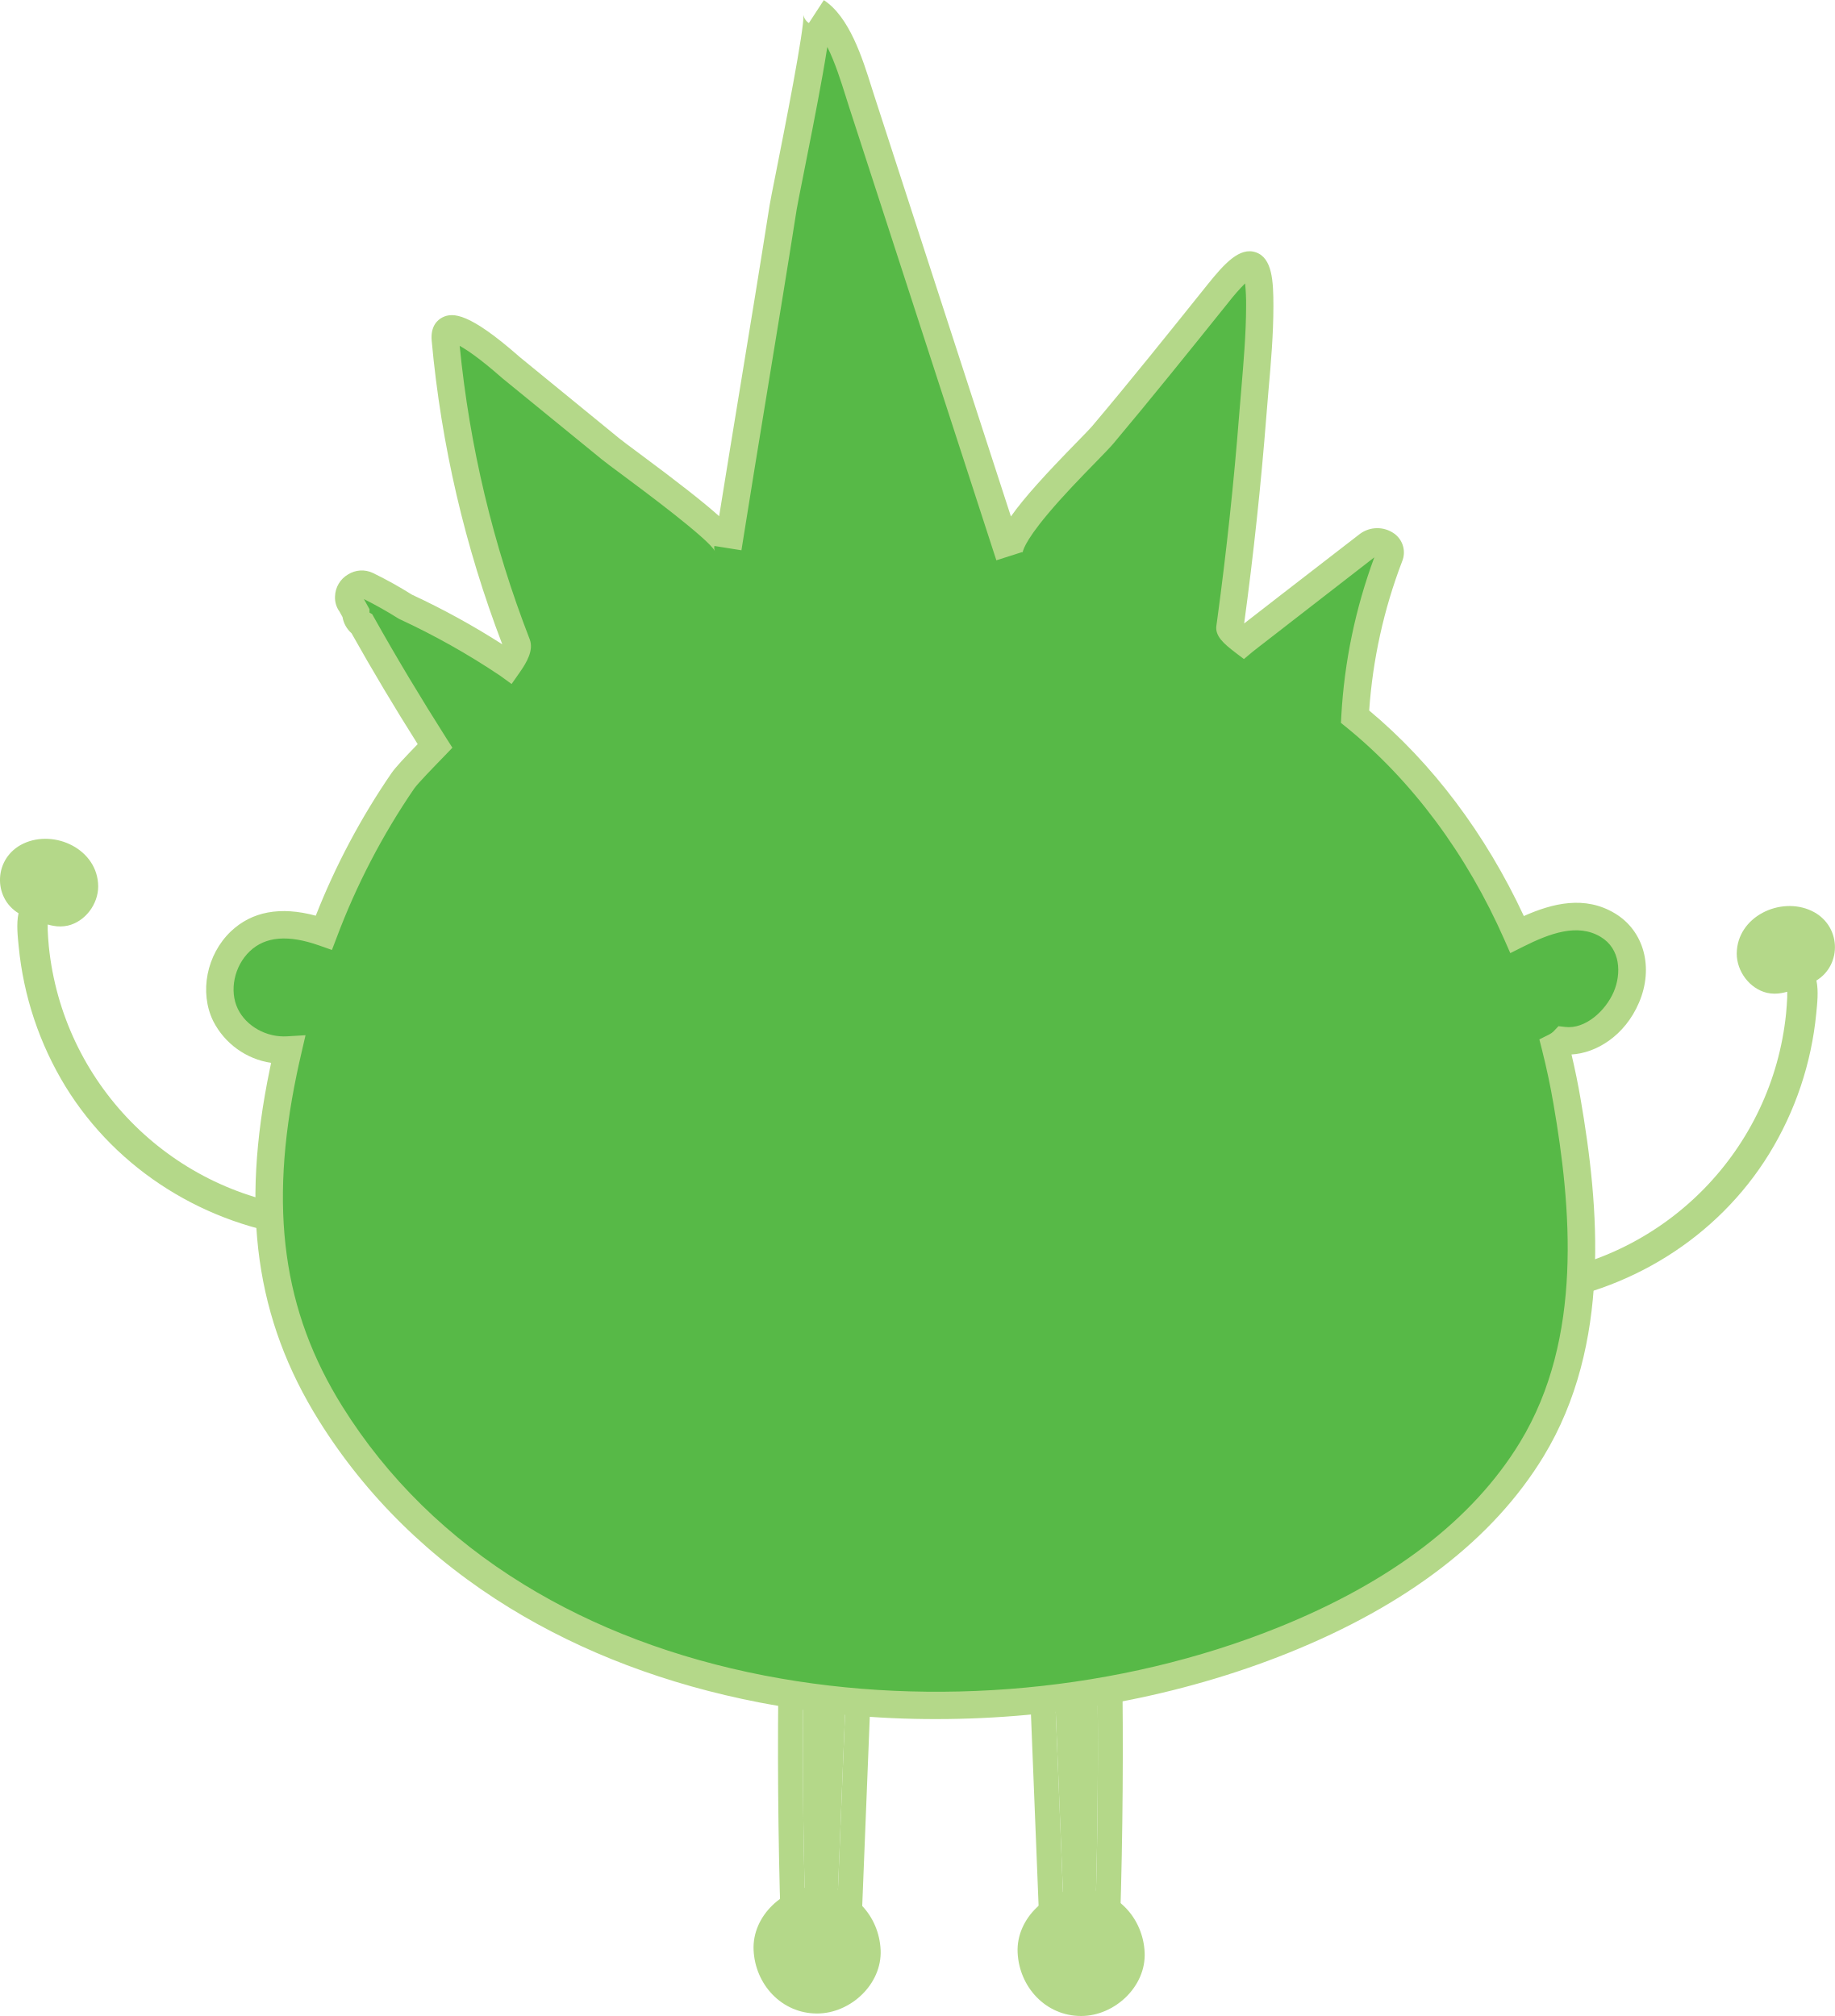
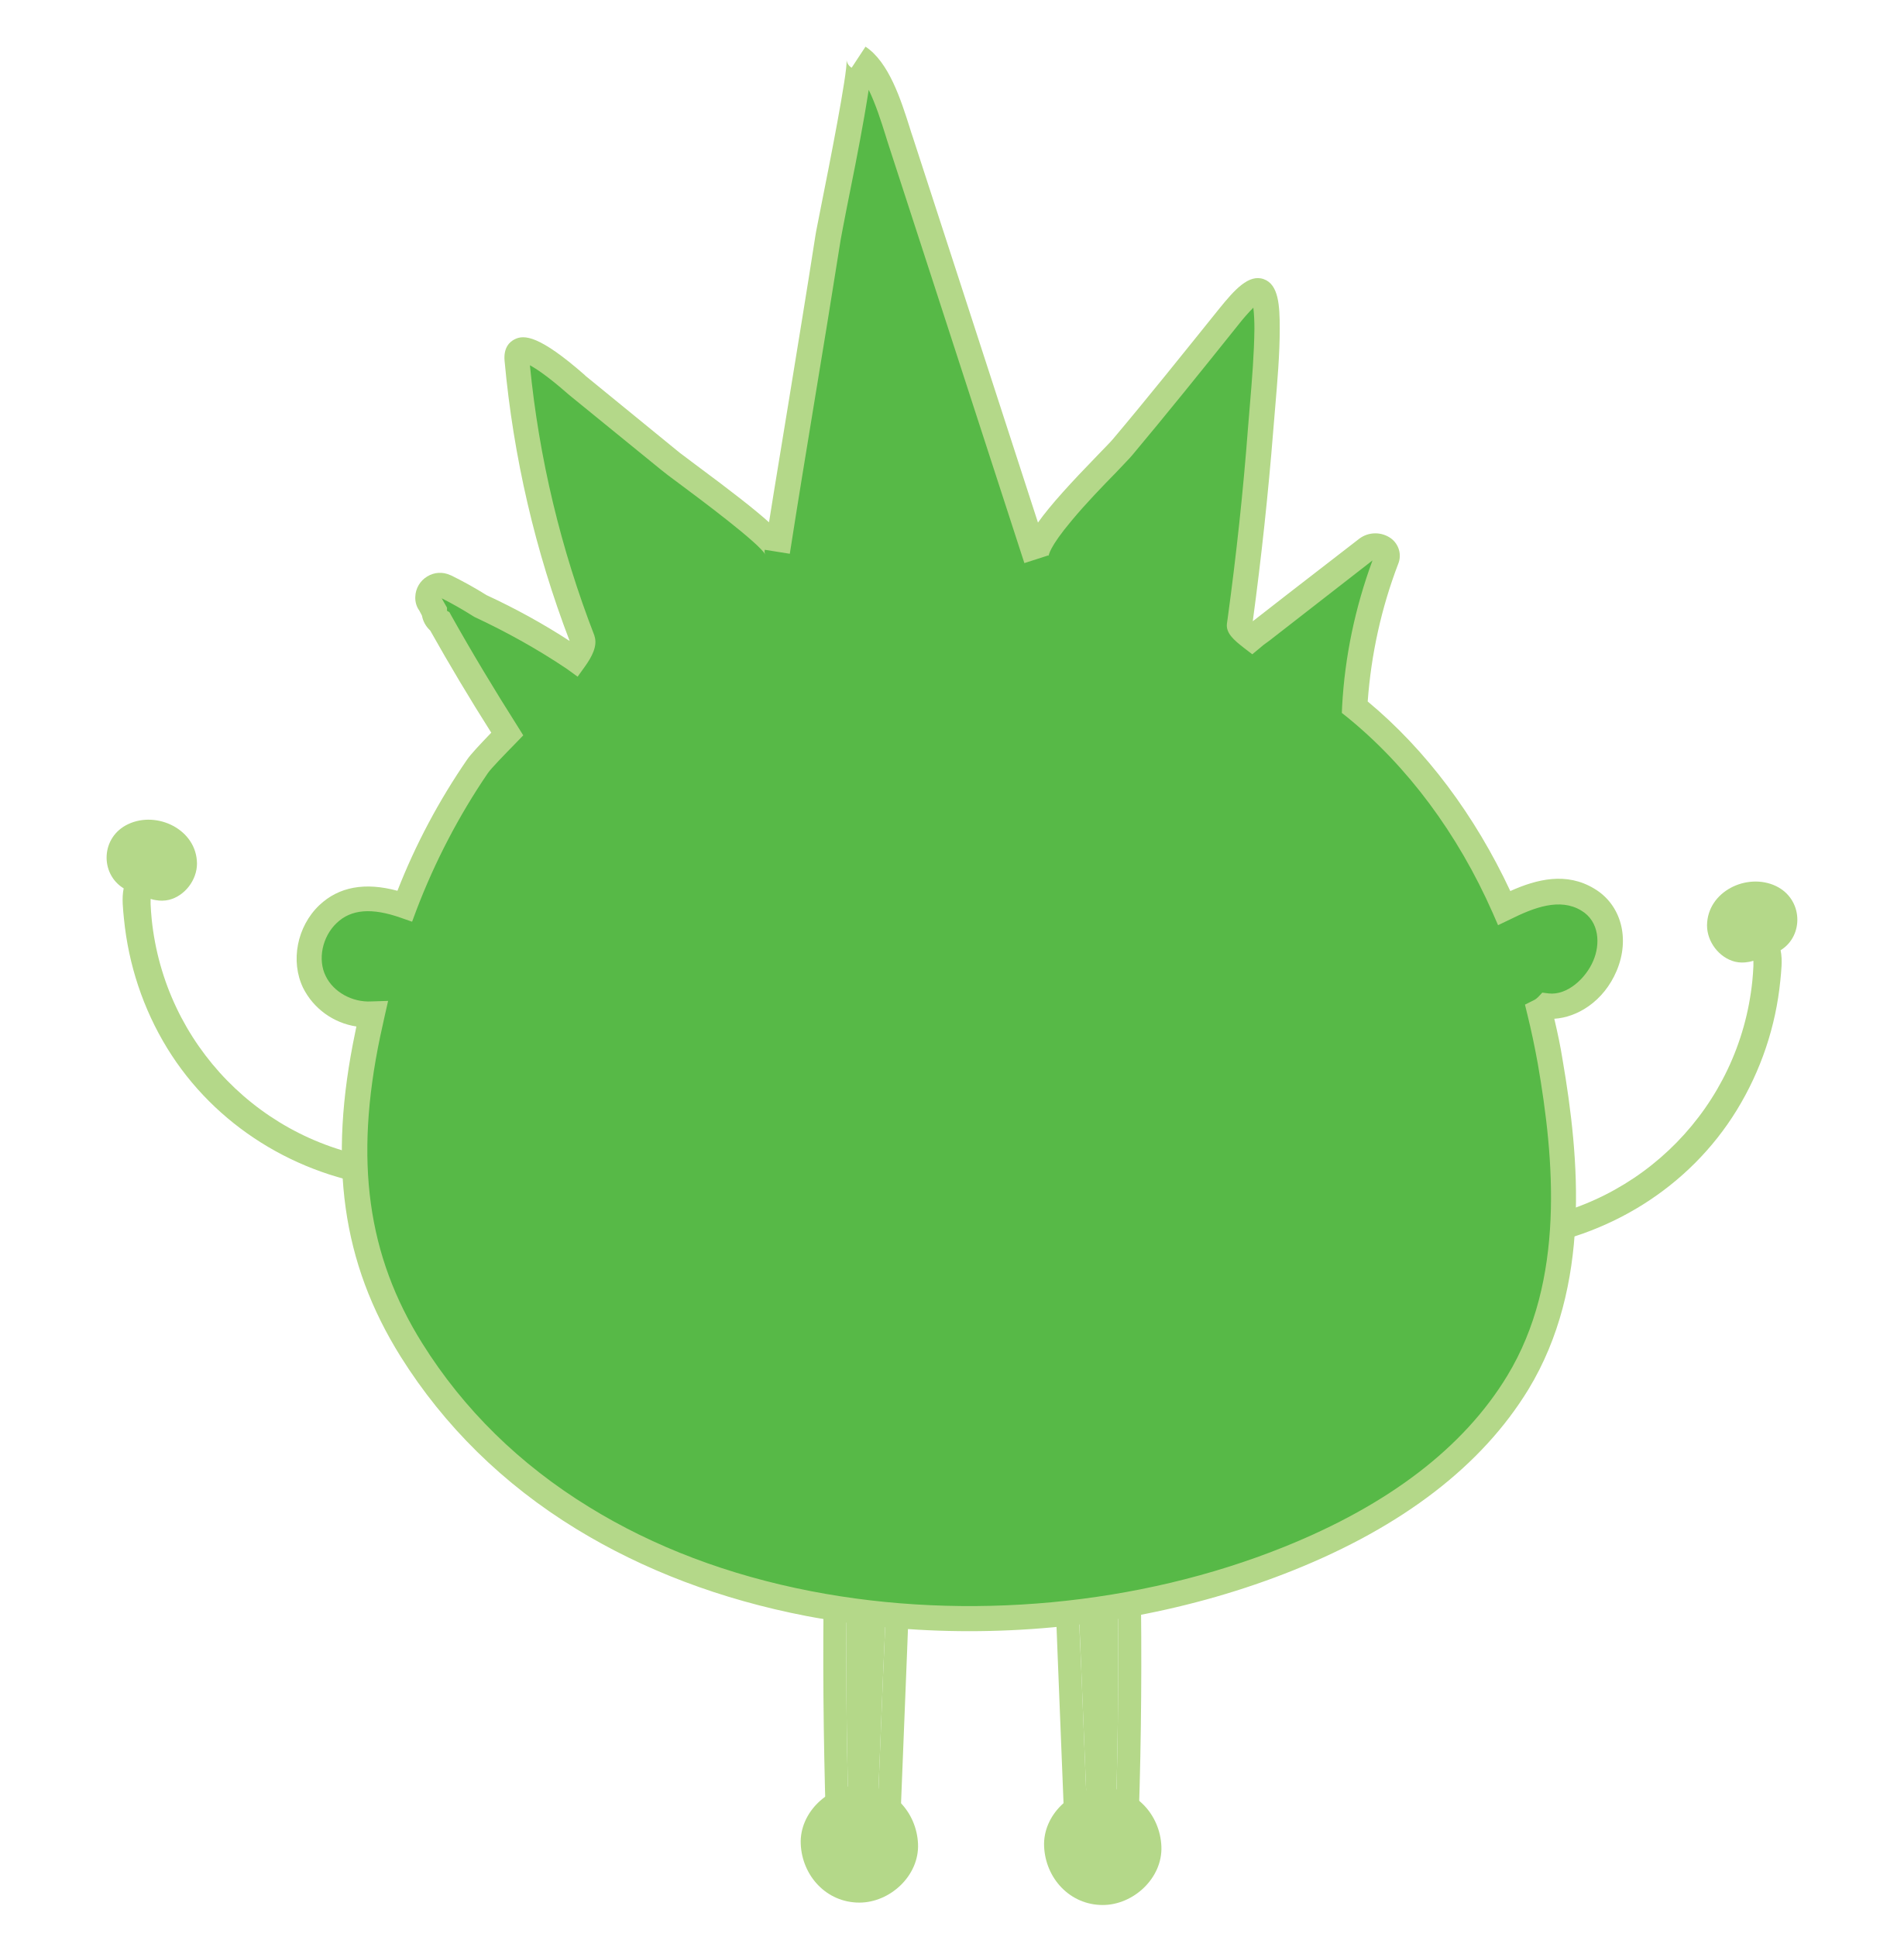
- <svg xmlns="http://www.w3.org/2000/svg" viewBox="0 0 736.66 809.55">
-   <defs>
-     <style>.cls-1{fill:#b4d889;}.cls-2{fill:#57b947;}</style>
-   </defs>
-   <g id="Layer_2" data-name="Layer 2">
-     <g id="Layer_1-2" data-name="Layer 1">
-       <path class="cls-1" d="M727.24,365.74c-12.51-5.87-29.88,2.31-30,17.19,0,7.13,5.17,14.11,12.17,15.76a14.59,14.59,0,0,0,5.85.08c.69-.12,1.36-.29,2-.46l.25-.05c0,.88,0,1.8,0,2.19q-.15,3.29-.46,6.56a117.76,117.76,0,0,1-102.48,104.9c-7.57.93-7.66,12.94,0,12,39.2-4.86,74.88-26.77,95.69-60.58A131.93,131.93,0,0,0,729.16,407c.37-3.83,1-9,.07-13.27C739.65,387.39,739.24,371.37,727.24,365.74Z" />
-       <path class="cls-1" d="M9.42,338.74c12.51-5.87,29.89,2.31,30,17.19,0,7.13-5.17,14.11-12.17,15.76a14.59,14.59,0,0,1-5.85.08c-.69-.11-1.36-.29-2-.46l-.25-.05c0,.88,0,1.8,0,2.19q.14,3.29.45,6.56A117.8,117.8,0,0,0,122,484.91c7.57.93,7.66,12.95,0,12-39.19-4.85-74.88-26.76-95.69-60.58A132.2,132.2,0,0,1,7.5,380c-.37-3.83-1-9-.06-13.27C-3,360.39-2.57,344.38,9.42,338.74Z" />
-       <g id="_Group_" data-name="&lt;Group&gt;">
-         <path class="cls-1" d="M450.48,666.09q.84,52.68-.79,105.36a5.09,5.09,0,0,1-5,5l-22.48,0a5.09,5.09,0,0,1-5-5l-2.91-72.83-.72-18c-.18-4.44-1-9.54,1.88-13.34,2.64-3.47,6.9-4,10.91-4.72l18-3.06C448.61,658.77,451.23,663,450.48,666.09ZM439.83,766.44q1.38-48.09.71-96.2l-8.68,1.48c-2,.34-5.07.29-6.9,1.19-2.19,1.09-1.59,2.2-1.5,4.72.37,10.31.83,20.62,1.24,30.93L427,766.42Z" />
-         <path class="cls-1" d="M440.54,670.24q.66,48.1-.71,96.2l-12.82,0-2.31-57.86c-.41-10.31-.87-20.62-1.24-30.93-.09-2.52-.69-3.63,1.5-4.72,1.83-.9,4.88-.85,6.9-1.19Z" />
-         <path class="cls-1" d="M347.64,667.78c2.89,3.8,2.06,8.9,1.88,13.34l-.72,18-2.91,72.83a5.09,5.09,0,0,1-5,5l-22.48,0a5.09,5.09,0,0,1-5-5q-1.62-52.66-.79-105.36c-.74-3.12,1.87-7.32,6.14-6.59l18,3.06C340.75,663.74,345,664.31,347.64,667.78Zm-8,10.35c.09-2.52.69-3.63-1.5-4.72-1.83-.9-4.88-.85-6.9-1.19l-8.68-1.48q-.66,48.1.71,96.2l12.82,0,2.31-57.86C338.82,698.75,339.27,688.44,339.64,678.13Z" />
-         <path class="cls-1" d="M338.14,673.41c2.19,1.09,1.59,2.2,1.5,4.72-.37,10.31-.82,20.62-1.24,30.93l-2.31,57.86-12.82,0q-1.38-48.09-.71-96.2l8.68,1.48C333.26,672.56,336.31,672.51,338.14,673.41Z" />
+ <svg xmlns="http://www.w3.org/2000/svg" version="1.1" id="Layer_1" x="0px" y="0px" viewBox="0 0 714.2 726.5" style="enable-background:new 0 0 714.2 726.5;" xml:space="preserve">
+   <style type="text/css">
+ 	.st0{fill:#B4D889;}
+ 	.st1{fill:#57B947;}
+ </style>
+   <g id="Layer_2_1_">
+     <g id="Layer_1-2">
+       <path class="st0" d="M666.2,332.3c-10.8-5.1-25.7,2-25.8,14.8c0,6.1,4.5,12.1,10.5,13.6c1.7,0.4,3.4,0.4,5,0.1    c0.6-0.1,1.2-0.2,1.7-0.4l0.2,0c0,0.8,0,1.5,0,1.9c-0.1,1.9-0.2,3.8-0.4,5.6c-4.8,47-41.4,84.4-88.2,90.3    c-6.5,0.8-6.6,11.1,0,10.3c33.8-4.2,64.5-23,82.4-52.2c9-14.7,14.6-31.3,16.3-48.5c0.3-3.3,0.9-7.7,0.1-11.4    C676.8,351,676.5,337.2,666.2,332.3z" />
+       <path class="st0" d="M48.1,309.1c10.8-5.1,25.7,2,25.8,14.8c0,6.1-4.5,12.1-10.5,13.6c-1.7,0.4-3.4,0.4-5,0.1    c-0.6-0.1-1.2-0.2-1.7-0.4l-0.2,0c0,0.8,0,1.5,0,1.9c0.1,1.9,0.2,3.8,0.4,5.6c4.8,47,41.3,84.4,88.2,90.3c6.5,0.8,6.6,11.2,0,10.3    c-33.7-4.2-64.5-23-82.4-52.2c-9-14.7-14.5-31.3-16.2-48.5c-0.3-3.3-0.9-7.7-0.1-11.4C37.4,327.7,37.8,313.9,48.1,309.1z" />
+       <g id="_Group_">
+         <path class="st0" d="M427.9,590.9c0.5,30.2,0.3,60.5-0.7,90.7c0,2.4-1.9,4.3-4.3,4.3h-19.4c-2.4,0-4.3-1.9-4.3-4.3l-2.5-62.7     l-0.6-15.5c-0.2-3.8-0.9-8.2,1.6-11.5c2.3-3,5.9-3.4,9.4-4.1l15.5-2.6C426.2,584.6,428.5,588.3,427.9,590.9z M418.7,677.3     c0.8-27.6,1-55.2,0.6-82.8l-7.5,1.3c-1.7,0.3-4.4,0.2-5.9,1c-1.9,0.9-1.4,1.9-1.3,4.1c0.3,8.9,0.7,17.8,1.1,26.6l2,49.8     L418.7,677.3z" />
+         <path class="st0" d="M419.3,594.5c0.4,27.6,0.2,55.2-0.6,82.8h-11l-2-49.8c-0.4-8.9-0.7-17.8-1.1-26.6c-0.1-2.2-0.6-3.1,1.3-4.1     c1.6-0.8,4.2-0.7,5.9-1L419.3,594.5z" />
+         <path class="st0" d="M339.3,592.4c2.5,3.3,1.8,7.7,1.6,11.5l-0.6,15.5l-2.5,62.7c0,2.4-1.9,4.3-4.3,4.3h-19.4     c-2.4,0-4.3-1.9-4.3-4.3c-0.9-30.2-1.2-60.5-0.7-90.7c-0.6-2.7,1.6-6.3,5.3-5.7l15.5,2.6C333.4,588.9,337,589.4,339.3,592.4z      M332.4,601.3c0.1-2.2,0.6-3.1-1.3-4.1c-1.6-0.8-4.2-0.7-5.9-1l-7.5-1.3c-0.4,27.6-0.2,55.2,0.6,82.8h11l2-49.8     C331.7,619.1,332.1,610.2,332.4,601.3z" />
+         <path class="st0" d="M331.1,597.2c1.9,0.9,1.4,1.9,1.3,4.1c-0.3,8.9-0.7,17.8-1.1,26.6l-2,49.8h-11c-0.8-27.6-1-55.2-0.6-82.8     l7.5,1.3C326.9,596.5,329.6,596.5,331.1,597.2z" />
      </g>
-       <path class="cls-2" d="M645.44,371.48c-11.81-7.1-25.2-1.88-36.41,3.73-15-34.1-36.86-64.57-65.06-87.44a213.41,213.41,0,0,1,13.72-64.2c2-5.25-4.94-7.52-8.36-4.86l-31.16,24.18-14.8,11.49c-1.4,1.09-2.81,2.13-4.12,3.23-3.45-2.64-5.61-4.67-5.47-5.59s.24-1.66.35-2.49q5.63-41.39,8.88-83.09c1.13-14.4,2.73-29.08,2.76-43.53,0-20.81-3.82-21.28-16.79-5.07-14.58,18.22-30.62,38.23-46.21,56.71-5.55,6.59-40.66,39.14-37.53,48.77Q375.62,132.2,346.05,41C342.37,29.73,337.46,11,327.76,4.6c2.59,1.7-12.31,72-13.35,78.64-7.18,45.67-15,91.23-22.18,136.87.87-5.42-41.05-34.92-47.14-39.89l-39.9-32.56c-1.26-1-27.65-25.1-26.4-11.3a453.87,453.87,0,0,0,28.75,122.37c.57,1.56-.83,4.49-3.45,8.22l-.13-.1a298.72,298.72,0,0,0-41.2-23.19,159.4,159.4,0,0,0-15.18-8.47l-.23-.1c-3.06-1.62-7.37,1-7.35,4.61a4,4,0,0,0,.92,2.89c.64,1.18,1.3,2.35,2,3.52a5.43,5.43,0,0,0,2.49,4.5q13.94,24.9,29.3,48.94c-6.19,6.36-11.27,11.62-13,14-12.85,18.46-23.37,39.24-31.68,60.92-11.3-4-24.1-5.47-33.54,3.5-7.76,7.38-10.71,19.79-6,29.56,4.5,9.25,15,14.71,25.1,14.08-.67,2.86-1.3,5.73-1.9,8.59-10.27,49.43-8.06,94.09,19.07,137.47,77,123.2,257.21,141.24,382.28,91,39-15.68,77.55-40,99.87-76.64,25.38-41.69,22.12-93.65,14.13-139.89q-1.89-11-4.63-21.82a12.16,12.16,0,0,0,3.33-2.45c10.9,1.28,21.13-8,25.15-17.48C657.29,390.15,655.59,377.59,645.44,371.48Z" />
-       <path class="cls-1" d="M375.89,690.32a373.73,373.73,0,0,1-71-6.67c-37.29-7.23-71-20-100.32-38-31.79-19.54-57.51-44.78-76.42-75-25.54-40.84-31.65-84.49-19.79-141.51.15-.77.32-1.54.49-2.33A31.34,31.34,0,0,1,85.58,410c-5.63-11.57-2.64-26.69,7.12-36,8.44-8,19.89-10.13,34.07-6.29a287.05,287.05,0,0,1,30.42-57.28c1.6-2.31,5.21-6.16,10.5-11.62-9.26-14.64-18.18-29.59-26.56-44.52a11.17,11.17,0,0,1-3.62-6.51l-.15-.27-1.06-1.92a9.52,9.52,0,0,1-1.8-6.09,10.53,10.53,0,0,1,5.22-8.82,10.32,10.32,0,0,1,9.95-.61l.33.16a165,165,0,0,1,15.39,8.57,305.62,305.62,0,0,1,36.26,19.93,457,457,0,0,1-28.34-121.9c-.54-6,2.47-8.43,4.3-9.37,4.23-2.15,10.86-1.76,30.57,15.49l.51.45L248.57,176c1.2,1,4.13,3.15,7.83,5.91,16.18,12,26.2,19.89,32.31,25.37,2.84-17.67,5.75-35.43,8.59-52.71,3.88-23.64,7.89-48.08,11.67-72.14.27-1.69,1.23-6.52,2.69-13.84C314.77,52.91,323,11.39,322.55,6a4.9,4.9,0,0,0,2.19,3.25h0l6-9.2h0C341,6.74,346.22,23.26,350,35.33c.45,1.41.87,2.76,1.28,4l19.94,61.42q17.31,53.33,34.63,106.64c5.42-7.7,14.26-17.32,26.23-29.58,2.93-3,5.45-5.59,6.49-6.81,15-17.77,30.36-36.92,46.12-56.61,6.81-8.5,13-15.35,19.54-13.05s7,11.51,7,21.57c0,11.41-1,23-2,34.17-.28,3.27-.56,6.53-.81,9.78-2.18,27.81-5.18,55.87-8.92,83.4,0,0,0,.06,0,.09l15.23-11.82L546,214.36a11.72,11.72,0,0,1,13.75-.08,9.35,9.35,0,0,1,3.12,11.25,207.77,207.77,0,0,0-13.19,59.78c25.38,21.19,46.74,49.59,62.09,82.54,11.59-5.17,24.5-8.33,36.55-1.08h0c11.69,7,15.68,21.75,9.71,35.78-5.74,13.5-17.31,20.34-27.12,20.89,1.4,5.93,2.62,11.89,3.63,17.77C642,484.48,647,539.92,619.65,584.9,599.48,618,565,644.55,517.13,663.79,473.58,681.29,424.51,690.32,375.89,690.32ZM122.66,415.7,121,422.89c-.72,3.08-1.33,5.84-1.87,8.46-11.23,54-5.58,95.19,18.34,133.45,18,28.8,42.53,52.85,72.86,71.48C238.46,653.57,271,665.87,307,672.85,374.77,686,449.87,679,513,653.58c45.61-18.33,78.32-43.37,97.22-74.41,25.49-41.85,20.56-94.71,13.41-136.09-1.22-7.09-2.75-14.29-4.54-21.41L618,417.38l4-2a6.62,6.62,0,0,0,1.79-1.31l1.89-2,2.75.32c8,.94,16.17-6.46,19.45-14.17,3.08-7.24,2.75-17.22-5.26-22-9.28-5.58-20.44-1.41-31.12,3.93l-5.17,2.59L604,377.43c-15.2-34.51-37.15-64-63.48-85.39l-2.18-1.76.15-2.81a218.46,218.46,0,0,1,13.25-63.66l-45,34.91-1.24.95c-1,.75-1.89,1.45-2.74,2.16l-3.37,2.82L495.9,262c-4.65-3.56-8.17-6.62-7.56-10.76.12-.83.23-1.64.34-2.43,3.71-27.32,6.69-55.17,8.85-82.78.25-3.27.53-6.56.82-9.85.93-11,1.9-22.31,1.92-33.26a78.89,78.89,0,0,0-.41-9.12,82.86,82.86,0,0,0-6.58,7.5C477.47,141,462,160.23,447,178.1c-1.29,1.53-3.7,4-7,7.4-5.58,5.72-13.22,13.54-19.44,21-9.72,11.6-10,15.14-10,15.5a1.29,1.29,0,0,0-.07-.35L400,225h0q-19.65-60.42-39.25-120.86L340.81,42.74c-.41-1.29-.85-2.67-1.3-4.12-1.85-5.88-4.26-13.56-7.37-19.77-.5,3.22-1.14,7-1.9,11.31-2.38,13.34-5.51,29.06-7.79,40.53-1.33,6.67-2.38,11.94-2.61,13.4-3.79,24.11-7.8,48.57-11.69,72.22-3.48,21.19-7.07,43.1-10.49,64.66h0l-10.86-1.73a3.7,3.7,0,0,0,.2,2.06c-2.52-4.88-28.59-24.25-37.16-30.61-4-2.95-6.83-5.08-8.23-6.22l-39.9-32.56-.77-.67c-8.46-7.4-13.54-10.79-16.39-12.35a445.92,445.92,0,0,0,28.11,117.82l.05.13c1.56,4.3-1.21,9.12-4.12,13.26l-3.2,4.57-4.62-3.35a295.13,295.13,0,0,0-40.32-22.68l-.62-.34c-4.46-2.81-9.08-5.41-13.74-7.73l.89,1.61,1.36,2.45,0,1.36,1.08.63.72,1.29c9.15,16.34,19,32.71,29.14,48.67l2.34,3.67-3,3.13c-4.84,5-10.86,11.16-12.38,13.34a280.76,280.76,0,0,0-31.07,59.75l-1.91,5-5.05-1.78c-12.51-4.42-21.64-3.67-27.92,2.29s-8.33,15.92-4.8,23.17c3.41,7,11.56,11.52,19.82,11Zm78.17-144.32.12.08Zm-.16-.12h0Z" />
-       <path class="cls-1" d="M353.54,783.05c-.62-13.82-11.21-25.5-25.5-25.5-13.34,0-26.12,11.73-25.5,25.5s11.2,25.5,25.5,25.5C341.38,808.55,354.15,796.82,353.54,783.05Z" />
-       <path class="cls-1" d="M459.54,784.05c-.62-13.82-11.21-25.5-25.5-25.5-13.34,0-26.12,11.73-25.5,25.5s11.2,25.5,25.5,25.5C447.38,809.55,460.15,797.82,459.54,784.05Z" />
+       <path class="st1" d="M595.7,337.3c-10.2-6.1-21.7-1.6-31.3,3.2c-12.9-29.4-31.7-55.6-56-75.3c1.1-18.9,5-37.6,11.8-55.3    c1.7-4.5-4.3-6.5-7.2-4.2l-26.8,20.8l-12.7,9.9c-1.2,0.9-2.4,1.8-3.5,2.8c-3-2.3-4.8-4-4.7-4.8c0.1-0.8,0.2-1.4,0.3-2.1    c3.2-23.8,5.8-47.6,7.6-71.5c1-12.4,2.4-25,2.4-37.5c0-17.9-3.3-18.3-14.5-4.4c-12.6,15.7-26.4,32.9-39.8,48.8    c-4.8,5.7-35,33.7-32.3,42c-17-52.3-34-104.6-51-157c-3.2-9.7-7.4-25.8-15.7-31.3c2.2,1.5-10.6,62-11.5,67.7    c-6.2,39.3-12.9,78.6-19.1,117.8c0.7-4.7-35.3-30.1-40.6-34.3l-34.4-28c-1.1-0.9-23.8-21.6-22.7-9.7    c3.3,36.1,11.7,71.6,24.8,105.4c0.5,1.3-0.7,3.9-3,7.1l-0.1-0.1c-11.3-7.6-23.1-14.3-35.5-20c-4.2-2.7-8.6-5.1-13.1-7.3l-0.2-0.1    c-2.6-1.4-6.3,0.9-6.3,4c-0.1,0.9,0.2,1.8,0.8,2.5c0.6,1,1.1,2,1.7,3c0,1.6,0.8,3,2.1,3.9c8,14.3,16.4,28.3,25.2,42.1    c-5.3,5.5-9.7,10-11.2,12.1c-11.1,15.9-20.1,33.8-27.3,52.5c-9.7-3.4-20.8-4.7-28.9,3c-6.7,6.4-9.2,17-5.2,25.5    c3.9,8,12.9,12.7,21.6,12.1c-0.6,2.5-1.1,4.9-1.6,7.4c-8.8,42.6-6.9,81,16.4,118.4c66.3,106.1,221.5,121.6,329.2,78.4    c33.6-13.5,66.8-34.4,86-66c21.9-35.9,19-80.6,12.2-120.4c-1.1-6.3-2.4-12.6-4-18.8c1.1-0.5,2-1.2,2.9-2.1    c9.4,1.1,18.2-6.9,21.7-15.1C605.9,353.4,604.5,342.5,595.7,337.3z" />
+       <path class="st0" d="M363.6,611.8c-20.5,0-41-1.9-61.1-5.7c-32.1-6.2-61.1-17.2-86.4-32.7c-27.4-16.8-49.5-38.6-65.8-64.6    c-22-35.2-27.3-72.7-17-121.8c0.1-0.7,0.3-1.3,0.4-2c-8.6-1.3-16.1-6.7-20-14.5c-4.8-10-2.3-23,6.1-31c7.3-6.9,17.1-8.7,29.3-5.4    c6.8-17.4,15.6-33.9,26.2-49.3c1.4-2,4.5-5.3,9-10c-8-12.6-15.7-25.5-22.9-38.3c-1.6-1.5-2.7-3.4-3.1-5.6l-0.1-0.2l-0.9-1.7    c-1.1-1.5-1.6-3.4-1.5-5.2c0.1-3.1,1.8-6,4.5-7.6c2.6-1.6,5.8-1.8,8.6-0.5l0.3,0.1c4.5,2.2,9,4.7,13.3,7.4    c10.8,5,21.2,10.7,31.2,17.2c-12.9-33.7-21.1-69-24.4-105c-0.5-5.2,2.1-7.3,3.7-8.1c3.6-1.9,9.4-1.5,26.3,13.3l0.4,0.4L254,169    c1,0.9,3.6,2.7,6.7,5.1c13.9,10.3,22.6,17.1,27.8,21.8c2.4-15.2,5-30.5,7.4-45.4c3.3-20.4,6.8-41.4,10-62.1    c0.2-1.5,1.1-5.6,2.3-11.9c2.7-13.5,9.8-49.3,9.4-53.9c0.2,1.2,0.9,2.2,1.9,2.8l0,0l5.2-7.9l0,0c8.8,5.8,13.3,20,16.6,30.4    c0.4,1.2,0.7,2.4,1.1,3.4l17.2,52.9c9.9,30.6,19.9,61.2,29.8,91.8c4.7-6.6,12.3-14.9,22.6-25.5c2.5-2.6,4.7-4.8,5.6-5.9    c12.9-15.3,26.1-31.8,39.7-48.7c5.9-7.3,11.2-13.2,16.8-11.2c5.6,2,6,9.9,6,18.6c0,9.8-0.9,19.8-1.7,29.4    c-0.2,2.8-0.5,5.6-0.7,8.4c-1.9,23.9-4.5,48.1-7.7,71.8c0,0,0,0.1,0,0.1l13.1-10.2l26.9-20.8c3.5-2.6,8.3-2.6,11.8-0.1    c3,2.2,4.2,6.2,2.7,9.7c-6.3,16.5-10.1,33.8-11.4,51.5c21.9,18.2,40.2,42.7,53.5,71.1c10-4.5,21.1-7.2,31.5-0.9l0,0    c10.1,6,13.5,18.7,8.4,30.8c-4.9,11.6-14.9,17.5-23.4,18c1.2,5.1,2.3,10.2,3.1,15.3c6.4,37.3,10.7,85-12.8,123.7    c-17.4,28.5-47.1,51.4-88.3,67.9C447.7,604,405.5,611.8,363.6,611.8z M145.6,375.4l-1.4,6.2c-0.6,2.7-1.1,5-1.6,7.3    c-9.7,46.5-4.8,82,15.8,114.9c15.5,24.8,36.6,45.5,62.7,61.5c24.2,14.9,52.2,25.5,83.2,31.5c58.4,11.3,123,5.3,177.4-16.6    c39.3-15.8,67.4-37.3,83.7-64.1c21.9-36,17.7-81.5,11.5-117.2c-1.1-6.1-2.4-12.3-3.9-18.4l-0.9-3.7l3.4-1.7    c0.6-0.3,1.1-0.7,1.5-1.1l1.6-1.7l2.4,0.3c6.9,0.8,13.9-5.6,16.7-12.2c2.7-6.2,2.4-14.8-4.5-18.9c-8-4.8-17.6-1.2-26.8,3.4    L562,347l-2-4.6c-13.1-29.7-32-55.1-54.7-73.5l-1.9-1.5l0.1-2.4c1-18.7,4.9-37.2,11.4-54.8l-38.7,30.1l-1.1,0.8    c-0.9,0.6-1.6,1.2-2.4,1.9l-2.9,2.4l-3-2.3c-4-3.1-7-5.7-6.5-9.3c0.1-0.7,0.2-1.4,0.3-2.1c3.2-23.5,5.8-47.5,7.6-71.3    c0.2-2.8,0.5-5.6,0.7-8.5c0.8-9.5,1.6-19.2,1.7-28.6c0-2.6-0.1-5.2-0.4-7.9c-2,2-3.9,4.2-5.7,6.5c-13.6,17-26.9,33.5-39.8,48.9    c-1.1,1.3-3.2,3.4-6,6.4c-4.8,4.9-11.4,11.7-16.7,18.1c-8.4,10-8.6,13-8.6,13.3c0-0.1,0-0.2-0.1-0.3l-9,2.9l0,0    c-11.3-34.7-22.5-69.4-33.8-104.1l-17.2-52.9c-0.4-1.1-0.7-2.3-1.1-3.5c-1.6-5.1-3.7-11.7-6.3-17c-0.4,2.8-1,6-1.6,9.7    c-2,11.5-4.7,25-6.7,34.9c-1.1,5.7-2,10.3-2.2,11.5c-3.3,20.8-6.7,41.8-10.1,62.2c-3,18.2-6.1,37.1-9,55.7l0,0l-9.4-1.5    c-0.1,0.6-0.1,1.2,0.2,1.8c-2.2-4.2-24.6-20.9-32-26.4c-3.4-2.5-5.9-4.4-7.1-5.4l-34.4-28l-0.7-0.6c-7.3-6.4-11.7-9.3-14.1-10.6    c3.4,34.8,11.6,68.9,24.2,101.4l0,0.1c1.3,3.7-1,7.9-3.5,11.4l-2.8,3.9l-4-2.9c-11-7.4-22.7-13.9-34.7-19.5l-0.5-0.3    c-3.8-2.4-7.8-4.7-11.8-6.7l0.8,1.4l1.2,2.1v1.2l0.9,0.5l0.6,1.1c7.9,14.1,16.4,28.2,25.1,41.9l2,3.2l-2.6,2.7    c-4.2,4.3-9.4,9.6-10.7,11.5c-10.9,16-19.9,33.3-26.8,51.4l-1.6,4.3l-4.3-1.5c-10.8-3.8-18.6-3.2-24,2c-5.4,5.1-7.2,13.7-4.1,19.9    c2.9,6,10,9.9,17.1,9.5L145.6,375.4z M212.9,251.1l0.1,0.1L212.9,251.1z M212.8,251L212.8,251z" />
+       <path class="st0" d="M344.4,691.6c-0.5-11.9-9.7-22-22-22c-11.5,0-22.5,10.1-22,22s9.6,22,22,22    C333.9,713.6,344.9,703.5,344.4,691.6z" />
+       <path class="st0" d="M435.7,692.5c-0.5-11.9-9.7-22-22-22c-11.5,0-22.5,10.1-22,22c0.5,11.9,9.6,22,22,22    C425.2,714.5,436.2,704.4,435.7,692.5z" />
    </g>
  </g>
</svg>
